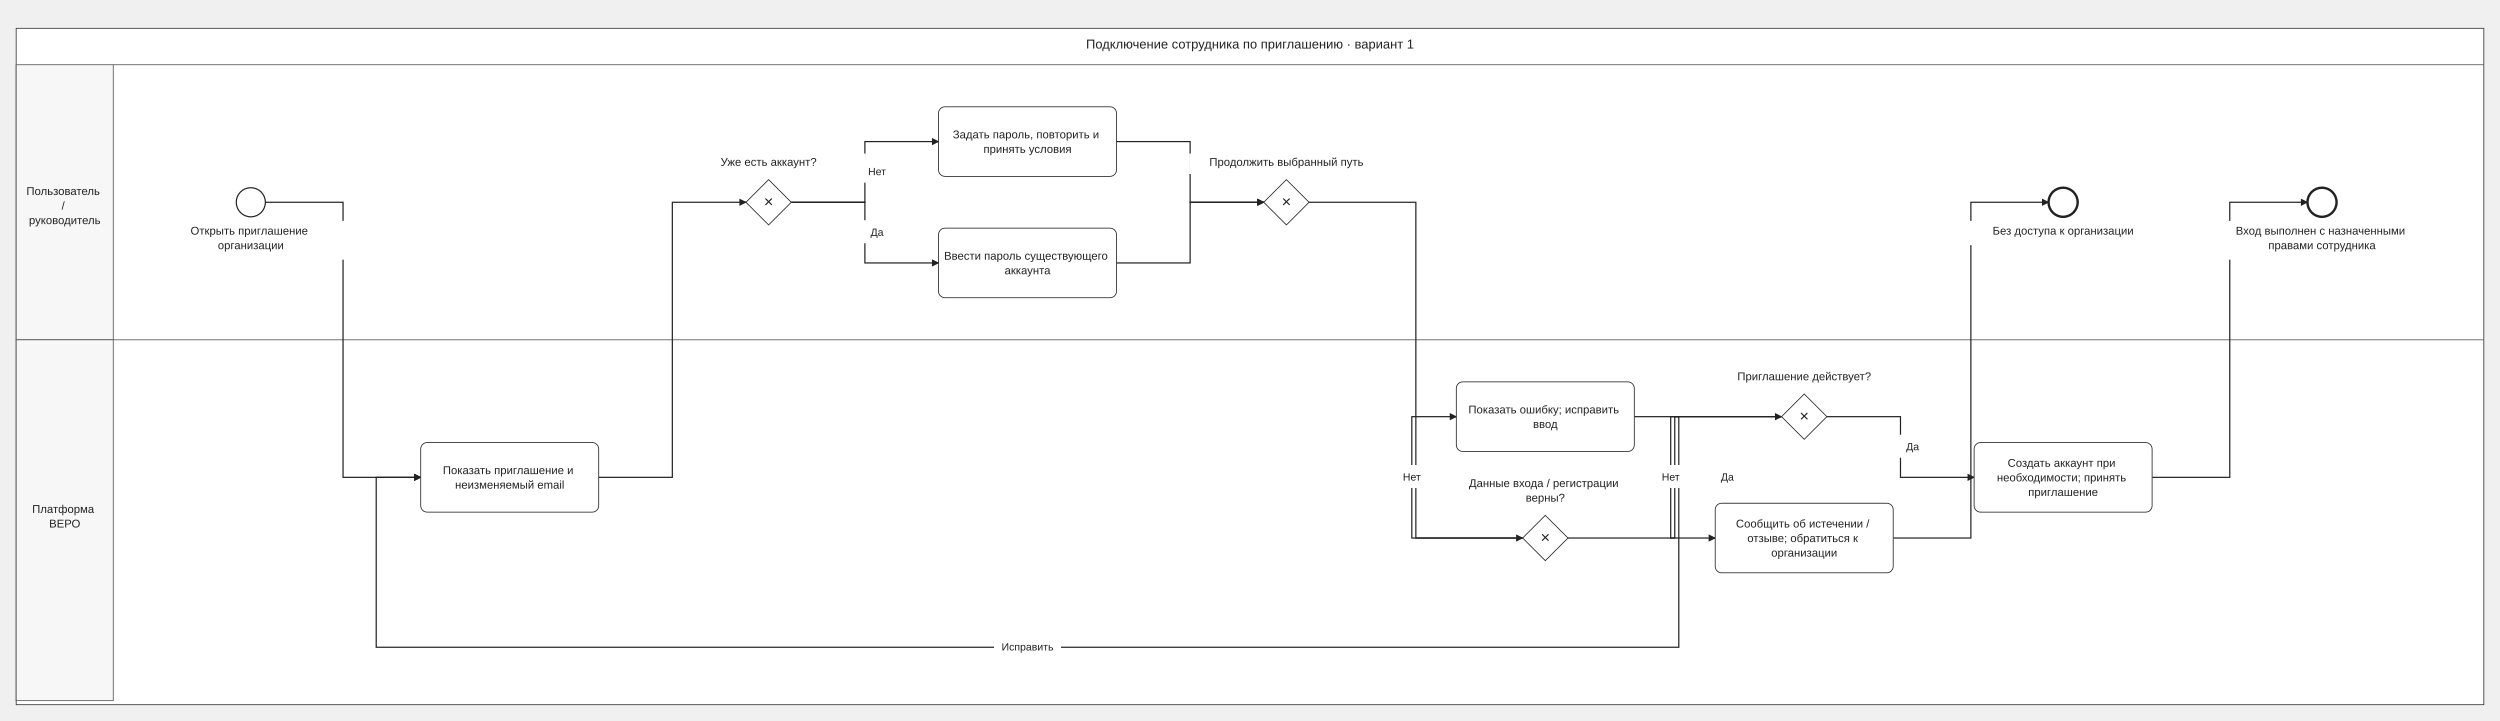
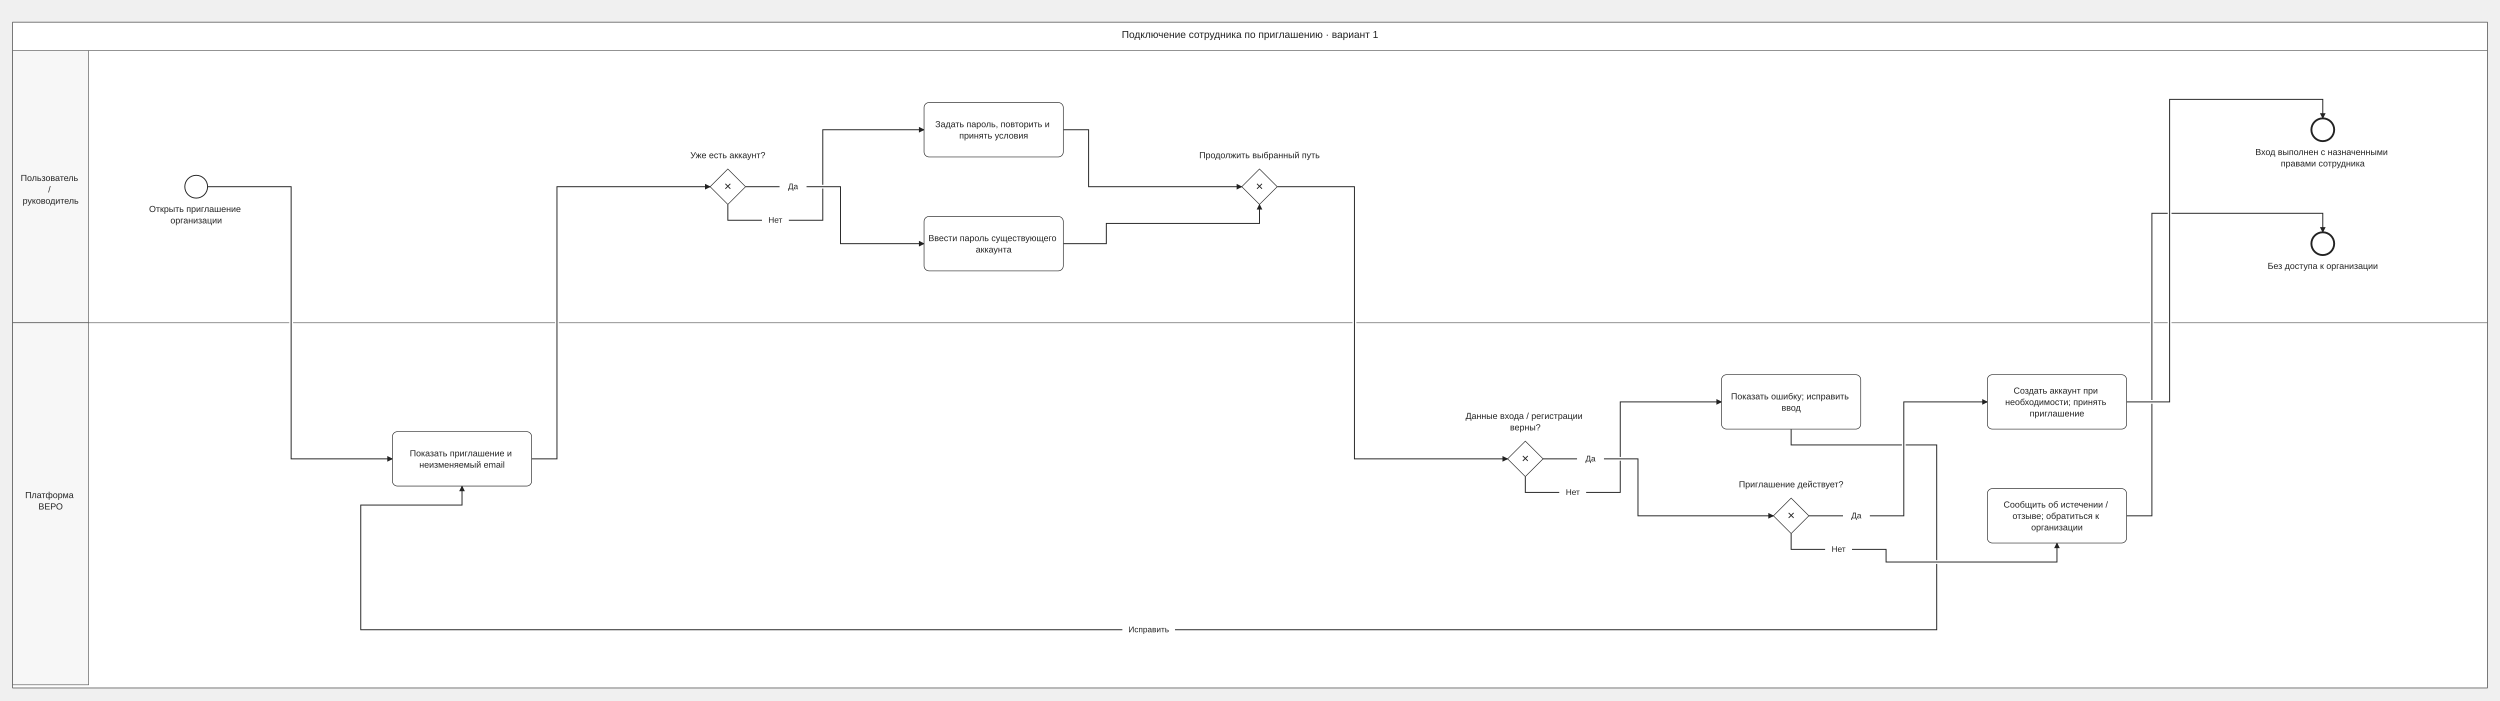
- <svg xmlns="http://www.w3.org/2000/svg" viewBox="0 0 3090 891" width="3090" height="891" data-process="AUTH1_INVITE_H" data-bpmn-layout="horizontal" role="img" aria-label="Подключение сотрудника по приглашению — горизонтальная BPMN">
+ <svg xmlns="http://www.w3.org/2000/svg" viewBox="0 0 3950 1107" width="3950" height="1107" data-process="AUTH1_INVITE_H" data-bpmn-layout="horizontal" role="img" aria-label="Подключение сотрудника по приглашению — горизонтальная BPMN">
  <defs>
    <marker id="AUTH1_INVITE_H_arrow" viewBox="0 0 10 10" refX="9" refY="5" markerWidth="6" markerHeight="6" orient="auto">
      <path d="M0 0L10 5L0 10Z" fill="#222" />
    </marker>
    <mask id="AUTH1_INVITE_H_mask">
-       <rect width="3090" height="891" fill="white" />
-       <rect x="1063.0" y="197.5" width="42" height="28" fill="black" />
-       <rect x="1063.0" y="272.5" width="42" height="28" fill="black" />
-       <rect x="1724.0" y="575.0" width="42" height="28" fill="black" />
-       <rect x="1228.7" y="785" width="82.6" height="28" fill="black" />
-       <rect x="2114.0" y="575.0" width="42" height="28" fill="black" />
-       <rect x="2044.0" y="575.0" width="42" height="28" fill="black" />
-       <rect x="2343.0" y="537.5" width="42" height="28" fill="black" />
-       <rect x="190" y="273.0" width="240" height="48" fill="black" />
-       <rect x="830" y="190.0" width="240" height="25" fill="black" />
-       <rect x="1470" y="190.0" width="240" height="25" fill="black" />
-       <rect x="1790" y="587.0" width="240" height="43" fill="black" />
-       <rect x="2110" y="455.0" width="240" height="25" fill="black" />
-       <rect x="2430" y="273.0" width="240" height="30" fill="black" />
-       <rect x="2750" y="273.0" width="240" height="48" fill="black" />
+       <rect width="3950" height="1107" fill="white" />
+       <rect x="1204.0" y="333.0" width="42" height="28" fill="black" />
+       <rect x="1232.0" y="280.0" width="42" height="28" fill="black" />
+       <rect x="2464.0" y="763.0" width="42" height="28" fill="black" />
+       <rect x="1773.7" y="980" width="82.6" height="28" fill="black" />
+       <rect x="2492.0" y="710.0" width="42" height="28" fill="black" />
+       <rect x="2884.0" y="853.0" width="42" height="28" fill="black" />
+       <rect x="2912.0" y="800.0" width="42" height="28" fill="black" />
+       <rect x="190" y="318.0" width="240" height="48" fill="black" />
+       <rect x="1030" y="235.0" width="240" height="25" fill="black" />
+       <rect x="1870" y="235.0" width="240" height="25" fill="black" />
+       <rect x="2290" y="647.0" width="240" height="43" fill="black" />
+       <rect x="2710" y="755.0" width="240" height="25" fill="black" />
+       <rect x="3550" y="408.0" width="240" height="30" fill="black" />
+       <rect x="3550" y="228.0" width="240" height="48" fill="black" />
    </mask>
  </defs>
  <style>text{font-family:Arial,sans-serif;fill:#222}</style>
-   <rect x="20" y="35" width="3050" height="836" fill="white" stroke="#333" />
-   <text x="1545.0" y="60" text-anchor="middle" font-size="16">
-     <tspan x="1545.0" dy="0">Подключение сотрудника по приглашению · вариант 1</tspan>
+   <rect x="20" y="35" width="3910" height="1052" fill="white" stroke="#333" />
+   <text x="1975.0" y="60" text-anchor="middle" font-size="16">
+     <tspan x="1975.0" dy="0">Подключение сотрудника по приглашению · вариант 1</tspan>
  </text>
-   <rect x="20" y="80" width="120" height="340" fill="#f7f7f7" stroke="#555" />
-   <path d="M140 80H3070" stroke="#555" />
-   <text x="80" y="241.0" text-anchor="middle" font-size="14">
+   <rect x="20" y="80" width="120" height="430" fill="#f7f7f7" stroke="#555" />
+   <path d="M140 80H3930" stroke="#555" />
+   <text x="80" y="286.0" text-anchor="middle" font-size="14">
    <tspan x="80" dy="0">Пользователь</tspan>
    <tspan x="80" dy="18">/</tspan>
    <tspan x="80" dy="18">руководитель</tspan>
  </text>
-   <rect x="20" y="420" width="120" height="446" fill="#f7f7f7" stroke="#555" />
-   <path d="M140 420H3070" stroke="#555" />
-   <text x="80" y="634.0" text-anchor="middle" font-size="14">
+   <rect x="20" y="510" width="120" height="572" fill="#f7f7f7" stroke="#555" />
+   <path d="M140 510H3930" stroke="#555" />
+   <text x="80" y="787.0" text-anchor="middle" font-size="14">
    <tspan x="80" dy="0">Платформа</tspan>
    <tspan x="80" dy="18">ВЕРО</tspan>
  </text>
  <g fill="none" stroke="#222" stroke-width="1.5" mask="url(#AUTH1_INVITE_H_mask)">
-     <polyline points="328,250.0 424.0,250.0 424.0,590.0 520,590.0" marker-end="url(#AUTH1_INVITE_H_arrow)" />
-     <polyline points="740,590.0 831.0,590.0 831.0,250.0 922,250.0" marker-end="url(#AUTH1_INVITE_H_arrow)" />
-     <polyline points="978,250.0 1069.0,250.0 1069.0,175.0 1160,175.0" marker-end="url(#AUTH1_INVITE_H_arrow)" />
-     <polyline points="978,250.0 1069.0,250.0 1069.0,325.0 1160,325.0" marker-end="url(#AUTH1_INVITE_H_arrow)" />
-     <polyline points="1380,175.0 1471.0,175.0 1471.0,250.0 1562,250.0" marker-end="url(#AUTH1_INVITE_H_arrow)" />
-     <polyline points="1380,325.0 1471.0,325.0 1471.0,250.0 1562,250.0" marker-end="url(#AUTH1_INVITE_H_arrow)" />
-     <polyline points="1618,250.0 1750.0,250.0 1750.0,665.0 1882,665.0" marker-end="url(#AUTH1_INVITE_H_arrow)" />
-     <polyline points="1882,665.0 1745,665.0 1745,515.0 1800,515.0" marker-end="url(#AUTH1_INVITE_H_arrow)" />
-     <polyline points="2020,515.0 2075,515.0 2075,800 465,800 465,590.0 520,590.0" marker-end="url(#AUTH1_INVITE_H_arrow)" />
-     <polyline points="1938,665.0 2070.0,665.0 2070.0,515.0 2202,515.0" marker-end="url(#AUTH1_INVITE_H_arrow)" />
-     <polyline points="2202,515.0 2065,515.0 2065,665.0 2120,665.0" marker-end="url(#AUTH1_INVITE_H_arrow)" />
-     <polyline points="2340,665.0 2436.0,665.0 2436.0,250.0 2532,250.0" marker-end="url(#AUTH1_INVITE_H_arrow)" />
-     <polyline points="2258,515.0 2349.0,515.0 2349.0,590.0 2440,590.0" marker-end="url(#AUTH1_INVITE_H_arrow)" />
-     <polyline points="2660,590.0 2756.0,590.0 2756.0,250.0 2852,250.0" marker-end="url(#AUTH1_INVITE_H_arrow)" />
+     <g data-flow="0">
+       <polyline points="328,295.0 460,295.0 460,725.0 620,725.0" stroke="white" stroke-width="6" />
+       <polyline points="328,295.0 460,295.0 460,725.0 620,725.0" marker-end="url(#AUTH1_INVITE_H_arrow)" />
+     </g>
+     <g data-flow="1">
+       <polyline points="840,725.0 880,725.0 880,295.0 1122,295.0" stroke="white" stroke-width="6" />
+       <polyline points="840,725.0 880,725.0 880,295.0 1122,295.0" marker-end="url(#AUTH1_INVITE_H_arrow)" />
+     </g>
+     <g data-flow="2">
+       <polyline points="1150,323.0 1150,348.0 1300,348.0 1300,205.0 1460,205.0" stroke="white" stroke-width="6" />
+       <polyline points="1150,323.0 1150,348.0 1300,348.0 1300,205.0 1460,205.0" marker-end="url(#AUTH1_INVITE_H_arrow)" />
+     </g>
+     <g data-flow="3">
+       <polyline points="1178,295.0 1328,295.0 1328,385.0 1460,385.0" stroke="white" stroke-width="6" />
+       <polyline points="1178,295.0 1328,295.0 1328,385.0 1460,385.0" marker-end="url(#AUTH1_INVITE_H_arrow)" />
+     </g>
+     <g data-flow="4">
+       <polyline points="1680,205.0 1720,205.0 1720,295.0 1962,295.0" stroke="white" stroke-width="6" />
+       <polyline points="1680,205.0 1720,205.0 1720,295.0 1962,295.0" marker-end="url(#AUTH1_INVITE_H_arrow)" />
+     </g>
+     <g data-flow="5">
+       <polyline points="1680,385.0 1748,385.0 1748,353.0 1990,353.0 1990,323.0" stroke="white" stroke-width="6" />
+       <polyline points="1680,385.0 1748,385.0 1748,353.0 1990,353.0 1990,323.0" marker-end="url(#AUTH1_INVITE_H_arrow)" />
+     </g>
+     <g data-flow="6">
+       <polyline points="2018,295.0 2140,295.0 2140,725.0 2382,725.0" stroke="white" stroke-width="6" />
+       <polyline points="2018,295.0 2140,295.0 2140,725.0 2382,725.0" marker-end="url(#AUTH1_INVITE_H_arrow)" />
+     </g>
+     <g data-flow="7">
+       <polyline points="2410,753.0 2410,778.0 2560,778.0 2560,635.0 2720,635.0" stroke="white" stroke-width="6" />
+       <polyline points="2410,753.0 2410,778.0 2560,778.0 2560,635.0 2720,635.0" marker-end="url(#AUTH1_INVITE_H_arrow)" />
+     </g>
+     <g data-flow="8">
+       <polyline points="2830,678.0 2830,703.0 3060,703.0 3060,995 570,995 570,798.0 730,798.0 730,768.0" stroke="white" stroke-width="6" />
+       <polyline points="2830,678.0 2830,703.0 3060,703.0 3060,995 570,995 570,798.0 730,798.0 730,768.0" marker-end="url(#AUTH1_INVITE_H_arrow)" />
+     </g>
+     <g data-flow="9">
+       <polyline points="2438,725.0 2588,725.0 2588,815.0 2802,815.0" stroke="white" stroke-width="6" />
+       <polyline points="2438,725.0 2588,725.0 2588,815.0 2802,815.0" marker-end="url(#AUTH1_INVITE_H_arrow)" />
+     </g>
+     <g data-flow="10">
+       <polyline points="2830,843.0 2830,868.0 2980,868.0 2980,888.0 3250,888.0 3250,858.0" stroke="white" stroke-width="6" />
+       <polyline points="2830,843.0 2830,868.0 2980,868.0 2980,888.0 3250,888.0 3250,858.0" marker-end="url(#AUTH1_INVITE_H_arrow)" />
+     </g>
+     <g data-flow="11">
+       <polyline points="3360,815.0 3400,815.0 3400,337.0 3670,337.0 3670,367.0" stroke="white" stroke-width="6" />
+       <polyline points="3360,815.0 3400,815.0 3400,337.0 3670,337.0 3670,367.0" marker-end="url(#AUTH1_INVITE_H_arrow)" />
+     </g>
+     <g data-flow="12">
+       <polyline points="2858,815.0 3008,815.0 3008,635.0 3140,635.0" stroke="white" stroke-width="6" />
+       <polyline points="2858,815.0 3008,815.0 3008,635.0 3140,635.0" marker-end="url(#AUTH1_INVITE_H_arrow)" />
+     </g>
+     <g data-flow="13">
+       <polyline points="3360,635.0 3428,635.0 3428,157.0 3670,157.0 3670,187.0" stroke="white" stroke-width="6" />
+       <polyline points="3360,635.0 3428,635.0 3428,157.0 3670,157.0 3670,187.0" marker-end="url(#AUTH1_INVITE_H_arrow)" />
+     </g>
  </g>
  <g data-node="start">
-     <circle cx="310" cy="250.0" r="18" fill="white" stroke="#222" stroke-width="1.5" />
-     <text x="310" y="290.0" text-anchor="middle" font-size="14">
+     <circle cx="310" cy="295.0" r="18" fill="white" stroke="#222" stroke-width="1.5" />
+     <text x="310" y="335.0" text-anchor="middle" font-size="14">
      <tspan x="310" dy="0">Открыть приглашение</tspan>
      <tspan x="310" dy="18">организации</tspan>
    </text>
  </g>
  <g data-node="form">
-     <rect x="520" y="547.0" width="220" height="86" rx="8" fill="white" stroke="#222" />
-     <text x="630" y="586.0" text-anchor="middle" font-size="14">
-       <tspan x="630" dy="0">Показать приглашение и</tspan>
-       <tspan x="630" dy="18">неизменяемый email</tspan>
+     <rect x="620" y="682.0" width="220" height="86" rx="8" fill="white" stroke="#222" />
+     <text x="730" y="721.0" text-anchor="middle" font-size="14">
+       <tspan x="730" dy="0">Показать приглашение и</tspan>
+       <tspan x="730" dy="18">неизменяемый email</tspan>
    </text>
  </g>
  <g data-node="account">
-     <rect x="830" y="190.0" width="240" height="25" fill="white" />
-     <text x="950" y="205.0" text-anchor="middle" font-size="14">
-       <tspan x="950" dy="0">Уже есть аккаунт?</tspan>
-     </text>
-     <path d="M950,222.0L978,250.0L950,278.0L922,250.0Z" fill="white" stroke="#222" />
-     <text x="950" y="256.0" text-anchor="middle" font-size="20">
-       <tspan x="950" dy="0">×</tspan>
+     <rect x="1030" y="235.0" width="240" height="25" fill="white" />
+     <text x="1150" y="250.0" text-anchor="middle" font-size="14">
+       <tspan x="1150" dy="0">Уже есть аккаунт?</tspan>
+     </text>
+     <path d="M1150,267.0L1178,295.0L1150,323.0L1122,295.0Z" fill="white" stroke="#222" />
+     <text x="1150" y="301.0" text-anchor="middle" font-size="20">
+       <tspan x="1150" dy="0">×</tspan>
    </text>
  </g>
  <g data-node="new_password">
-     <rect x="1160" y="132.0" width="220" height="86" rx="8" fill="white" stroke="#222" />
-     <text x="1270" y="171.0" text-anchor="middle" font-size="14">
-       <tspan x="1270" dy="0">Задать пароль, повторить и</tspan>
-       <tspan x="1270" dy="18">принять условия</tspan>
+     <rect x="1460" y="162.0" width="220" height="86" rx="8" fill="white" stroke="#222" />
+     <text x="1570" y="201.0" text-anchor="middle" font-size="14">
+       <tspan x="1570" dy="0">Задать пароль, повторить и</tspan>
+       <tspan x="1570" dy="18">принять условия</tspan>
    </text>
  </g>
  <g data-node="login">
-     <rect x="1160" y="282.0" width="220" height="86" rx="8" fill="white" stroke="#222" />
-     <text x="1270" y="321.0" text-anchor="middle" font-size="14">
-       <tspan x="1270" dy="0">Ввести пароль существующего</tspan>
-       <tspan x="1270" dy="18">аккаунта</tspan>
+     <rect x="1460" y="342.0" width="220" height="86" rx="8" fill="white" stroke="#222" />
+     <text x="1570" y="381.0" text-anchor="middle" font-size="14">
+       <tspan x="1570" dy="0">Ввести пароль существующего</tspan>
+       <tspan x="1570" dy="18">аккаунта</tspan>
    </text>
  </g>
  <g data-node="merge">
-     <rect x="1470" y="190.0" width="240" height="25" fill="white" />
-     <text x="1590" y="205.0" text-anchor="middle" font-size="14">
-       <tspan x="1590" dy="0">Продолжить выбранный путь</tspan>
-     </text>
-     <path d="M1590,222.0L1618,250.0L1590,278.0L1562,250.0Z" fill="white" stroke="#222" />
-     <text x="1590" y="256.0" text-anchor="middle" font-size="20">
-       <tspan x="1590" dy="0">×</tspan>
+     <rect x="1870" y="235.0" width="240" height="25" fill="white" />
+     <text x="1990" y="250.0" text-anchor="middle" font-size="14">
+       <tspan x="1990" dy="0">Продолжить выбранный путь</tspan>
+     </text>
+     <path d="M1990,267.0L2018,295.0L1990,323.0L1962,295.0Z" fill="white" stroke="#222" />
+     <text x="1990" y="301.0" text-anchor="middle" font-size="20">
+       <tspan x="1990" dy="0">×</tspan>
    </text>
  </g>
  <g data-node="valid">
-     <rect x="1790" y="587.0" width="240" height="43" fill="white" />
-     <text x="1910" y="602.0" text-anchor="middle" font-size="14">
-       <tspan x="1910" dy="0">Данные входа / регистрации</tspan>
-       <tspan x="1910" dy="18">верны?</tspan>
-     </text>
-     <path d="M1910,637.0L1938,665.0L1910,693.0L1882,665.0Z" fill="white" stroke="#222" />
-     <text x="1910" y="671.0" text-anchor="middle" font-size="20">
-       <tspan x="1910" dy="0">×</tspan>
+     <rect x="2290" y="647.0" width="240" height="43" fill="white" />
+     <text x="2410" y="662.0" text-anchor="middle" font-size="14">
+       <tspan x="2410" dy="0">Данные входа / регистрации</tspan>
+       <tspan x="2410" dy="18">верны?</tspan>
+     </text>
+     <path d="M2410,697.0L2438,725.0L2410,753.0L2382,725.0Z" fill="white" stroke="#222" />
+     <text x="2410" y="731.0" text-anchor="middle" font-size="20">
+       <tspan x="2410" dy="0">×</tspan>
    </text>
  </g>
  <g data-node="fix">
-     <rect x="1800" y="472.0" width="220" height="86" rx="8" fill="white" stroke="#222" />
-     <text x="1910" y="511.0" text-anchor="middle" font-size="14">
-       <tspan x="1910" dy="0">Показать ошибку; исправить</tspan>
-       <tspan x="1910" dy="18">ввод</tspan>
+     <rect x="2720" y="592.0" width="220" height="86" rx="8" fill="white" stroke="#222" />
+     <text x="2830" y="631.0" text-anchor="middle" font-size="14">
+       <tspan x="2830" dy="0">Показать ошибку; исправить</tspan>
+       <tspan x="2830" dy="18">ввод</tspan>
    </text>
  </g>
  <g data-node="invitation">
-     <rect x="2110" y="455.0" width="240" height="25" fill="white" />
-     <text x="2230" y="470.0" text-anchor="middle" font-size="14">
-       <tspan x="2230" dy="0">Приглашение действует?</tspan>
-     </text>
-     <path d="M2230,487.0L2258,515.0L2230,543.0L2202,515.0Z" fill="white" stroke="#222" />
-     <text x="2230" y="521.0" text-anchor="middle" font-size="20">
-       <tspan x="2230" dy="0">×</tspan>
+     <rect x="2710" y="755.0" width="240" height="25" fill="white" />
+     <text x="2830" y="770.0" text-anchor="middle" font-size="14">
+       <tspan x="2830" dy="0">Приглашение действует?</tspan>
+     </text>
+     <path d="M2830,787.0L2858,815.0L2830,843.0L2802,815.0Z" fill="white" stroke="#222" />
+     <text x="2830" y="821.0" text-anchor="middle" font-size="20">
+       <tspan x="2830" dy="0">×</tspan>
    </text>
  </g>
  <g data-node="expired">
-     <rect x="2120" y="622.0" width="220" height="86" rx="8" fill="white" stroke="#222" />
-     <text x="2230" y="652.0" text-anchor="middle" font-size="14">
-       <tspan x="2230" dy="0">Сообщить об истечении /</tspan>
-       <tspan x="2230" dy="18">отзыве; обратиться к</tspan>
-       <tspan x="2230" dy="18">организации</tspan>
+     <rect x="3140" y="772.0" width="220" height="86" rx="8" fill="white" stroke="#222" />
+     <text x="3250" y="802.0" text-anchor="middle" font-size="14">
+       <tspan x="3250" dy="0">Сообщить об истечении /</tspan>
+       <tspan x="3250" dy="18">отзыве; обратиться к</tspan>
+       <tspan x="3250" dy="18">организации</tspan>
    </text>
  </g>
  <g data-node="denied">
-     <circle cx="2550" cy="250.0" r="18" fill="white" stroke="#222" stroke-width="3" />
-     <text x="2550" y="290.0" text-anchor="middle" font-size="14">
-       <tspan x="2550" dy="0">Без доступа к организации</tspan>
+     <circle cx="3670" cy="385.0" r="18" fill="white" stroke="#222" stroke-width="3" />
+     <text x="3670" y="425.0" text-anchor="middle" font-size="14">
+       <tspan x="3670" dy="0">Без доступа к организации</tspan>
    </text>
  </g>
  <g data-node="accept">
-     <rect x="2440" y="547.0" width="220" height="86" rx="8" fill="white" stroke="#222" />
-     <text x="2550" y="577.0" text-anchor="middle" font-size="14">
-       <tspan x="2550" dy="0">Создать аккаунт при</tspan>
-       <tspan x="2550" dy="18">необходимости; принять</tspan>
-       <tspan x="2550" dy="18">приглашение</tspan>
+     <rect x="3140" y="592.0" width="220" height="86" rx="8" fill="white" stroke="#222" />
+     <text x="3250" y="622.0" text-anchor="middle" font-size="14">
+       <tspan x="3250" dy="0">Создать аккаунт при</tspan>
+       <tspan x="3250" dy="18">необходимости; принять</tspan>
+       <tspan x="3250" dy="18">приглашение</tspan>
    </text>
  </g>
  <g data-node="done">
-     <circle cx="2870" cy="250.0" r="18" fill="white" stroke="#222" stroke-width="3" />
-     <text x="2870" y="290.0" text-anchor="middle" font-size="14">
-       <tspan x="2870" dy="0">Вход выполнен с назначенными</tspan>
-       <tspan x="2870" dy="18">правами сотрудника</tspan>
+     <circle cx="3670" cy="205.0" r="18" fill="white" stroke="#222" stroke-width="3" />
+     <text x="3670" y="245.0" text-anchor="middle" font-size="14">
+       <tspan x="3670" dy="0">Вход выполнен с назначенными</tspan>
+       <tspan x="3670" dy="18">правами сотрудника</tspan>
    </text>
  </g>
  <g data-edge-label="2">
-     <rect x="1063.0" y="197.5" width="42" height="28" fill="white" />
-     <text x="1084.0" y="216.5" text-anchor="middle" font-size="13">
-       <tspan x="1084.0" dy="0">Нет</tspan>
+     <rect x="1204.0" y="333.0" width="42" height="28" fill="white" />
+     <text x="1225.0" y="352.0" text-anchor="middle" font-size="13">
+       <tspan x="1225.0" dy="0">Нет</tspan>
    </text>
  </g>
  <g data-edge-label="3">
-     <rect x="1063.0" y="272.5" width="42" height="28" fill="white" />
-     <text x="1084.0" y="291.5" text-anchor="middle" font-size="13">
-       <tspan x="1084.0" dy="0">Да</tspan>
+     <rect x="1232.0" y="280.0" width="42" height="28" fill="white" />
+     <text x="1253.0" y="299.0" text-anchor="middle" font-size="13">
+       <tspan x="1253.0" dy="0">Да</tspan>
    </text>
  </g>
  <g data-edge-label="7">
-     <rect x="1724.0" y="575.0" width="42" height="28" fill="white" />
-     <text x="1745" y="594.0" text-anchor="middle" font-size="13">
-       <tspan x="1745" dy="0">Нет</tspan>
+     <rect x="2464.0" y="763.0" width="42" height="28" fill="white" />
+     <text x="2485.0" y="782.0" text-anchor="middle" font-size="13">
+       <tspan x="2485.0" dy="0">Нет</tspan>
    </text>
  </g>
  <g data-edge-label="8">
-     <rect x="1228.7" y="785" width="82.6" height="28" fill="white" />
-     <text x="1270.0" y="804" text-anchor="middle" font-size="13">
-       <tspan x="1270.0" dy="0">Исправить</tspan>
+     <rect x="1773.7" y="980" width="82.6" height="28" fill="white" />
+     <text x="1815.0" y="999" text-anchor="middle" font-size="13">
+       <tspan x="1815.0" dy="0">Исправить</tspan>
    </text>
  </g>
  <g data-edge-label="9">
-     <rect x="2114.0" y="575.0" width="42" height="28" fill="white" />
-     <text x="2135.0" y="594.0" text-anchor="middle" font-size="13">
-       <tspan x="2135.0" dy="0">Да</tspan>
+     <rect x="2492.0" y="710.0" width="42" height="28" fill="white" />
+     <text x="2513.0" y="729.0" text-anchor="middle" font-size="13">
+       <tspan x="2513.0" dy="0">Да</tspan>
    </text>
  </g>
  <g data-edge-label="10">
-     <rect x="2044.0" y="575.0" width="42" height="28" fill="white" />
-     <text x="2065" y="594.0" text-anchor="middle" font-size="13">
-       <tspan x="2065" dy="0">Нет</tspan>
+     <rect x="2884.0" y="853.0" width="42" height="28" fill="white" />
+     <text x="2905.0" y="872.0" text-anchor="middle" font-size="13">
+       <tspan x="2905.0" dy="0">Нет</tspan>
    </text>
  </g>
  <g data-edge-label="12">
-     <rect x="2343.0" y="537.5" width="42" height="28" fill="white" />
-     <text x="2364.0" y="556.5" text-anchor="middle" font-size="13">
-       <tspan x="2364.0" dy="0">Да</tspan>
+     <rect x="2912.0" y="800.0" width="42" height="28" fill="white" />
+     <text x="2933.0" y="819.0" text-anchor="middle" font-size="13">
+       <tspan x="2933.0" dy="0">Да</tspan>
    </text>
  </g>
</svg>
